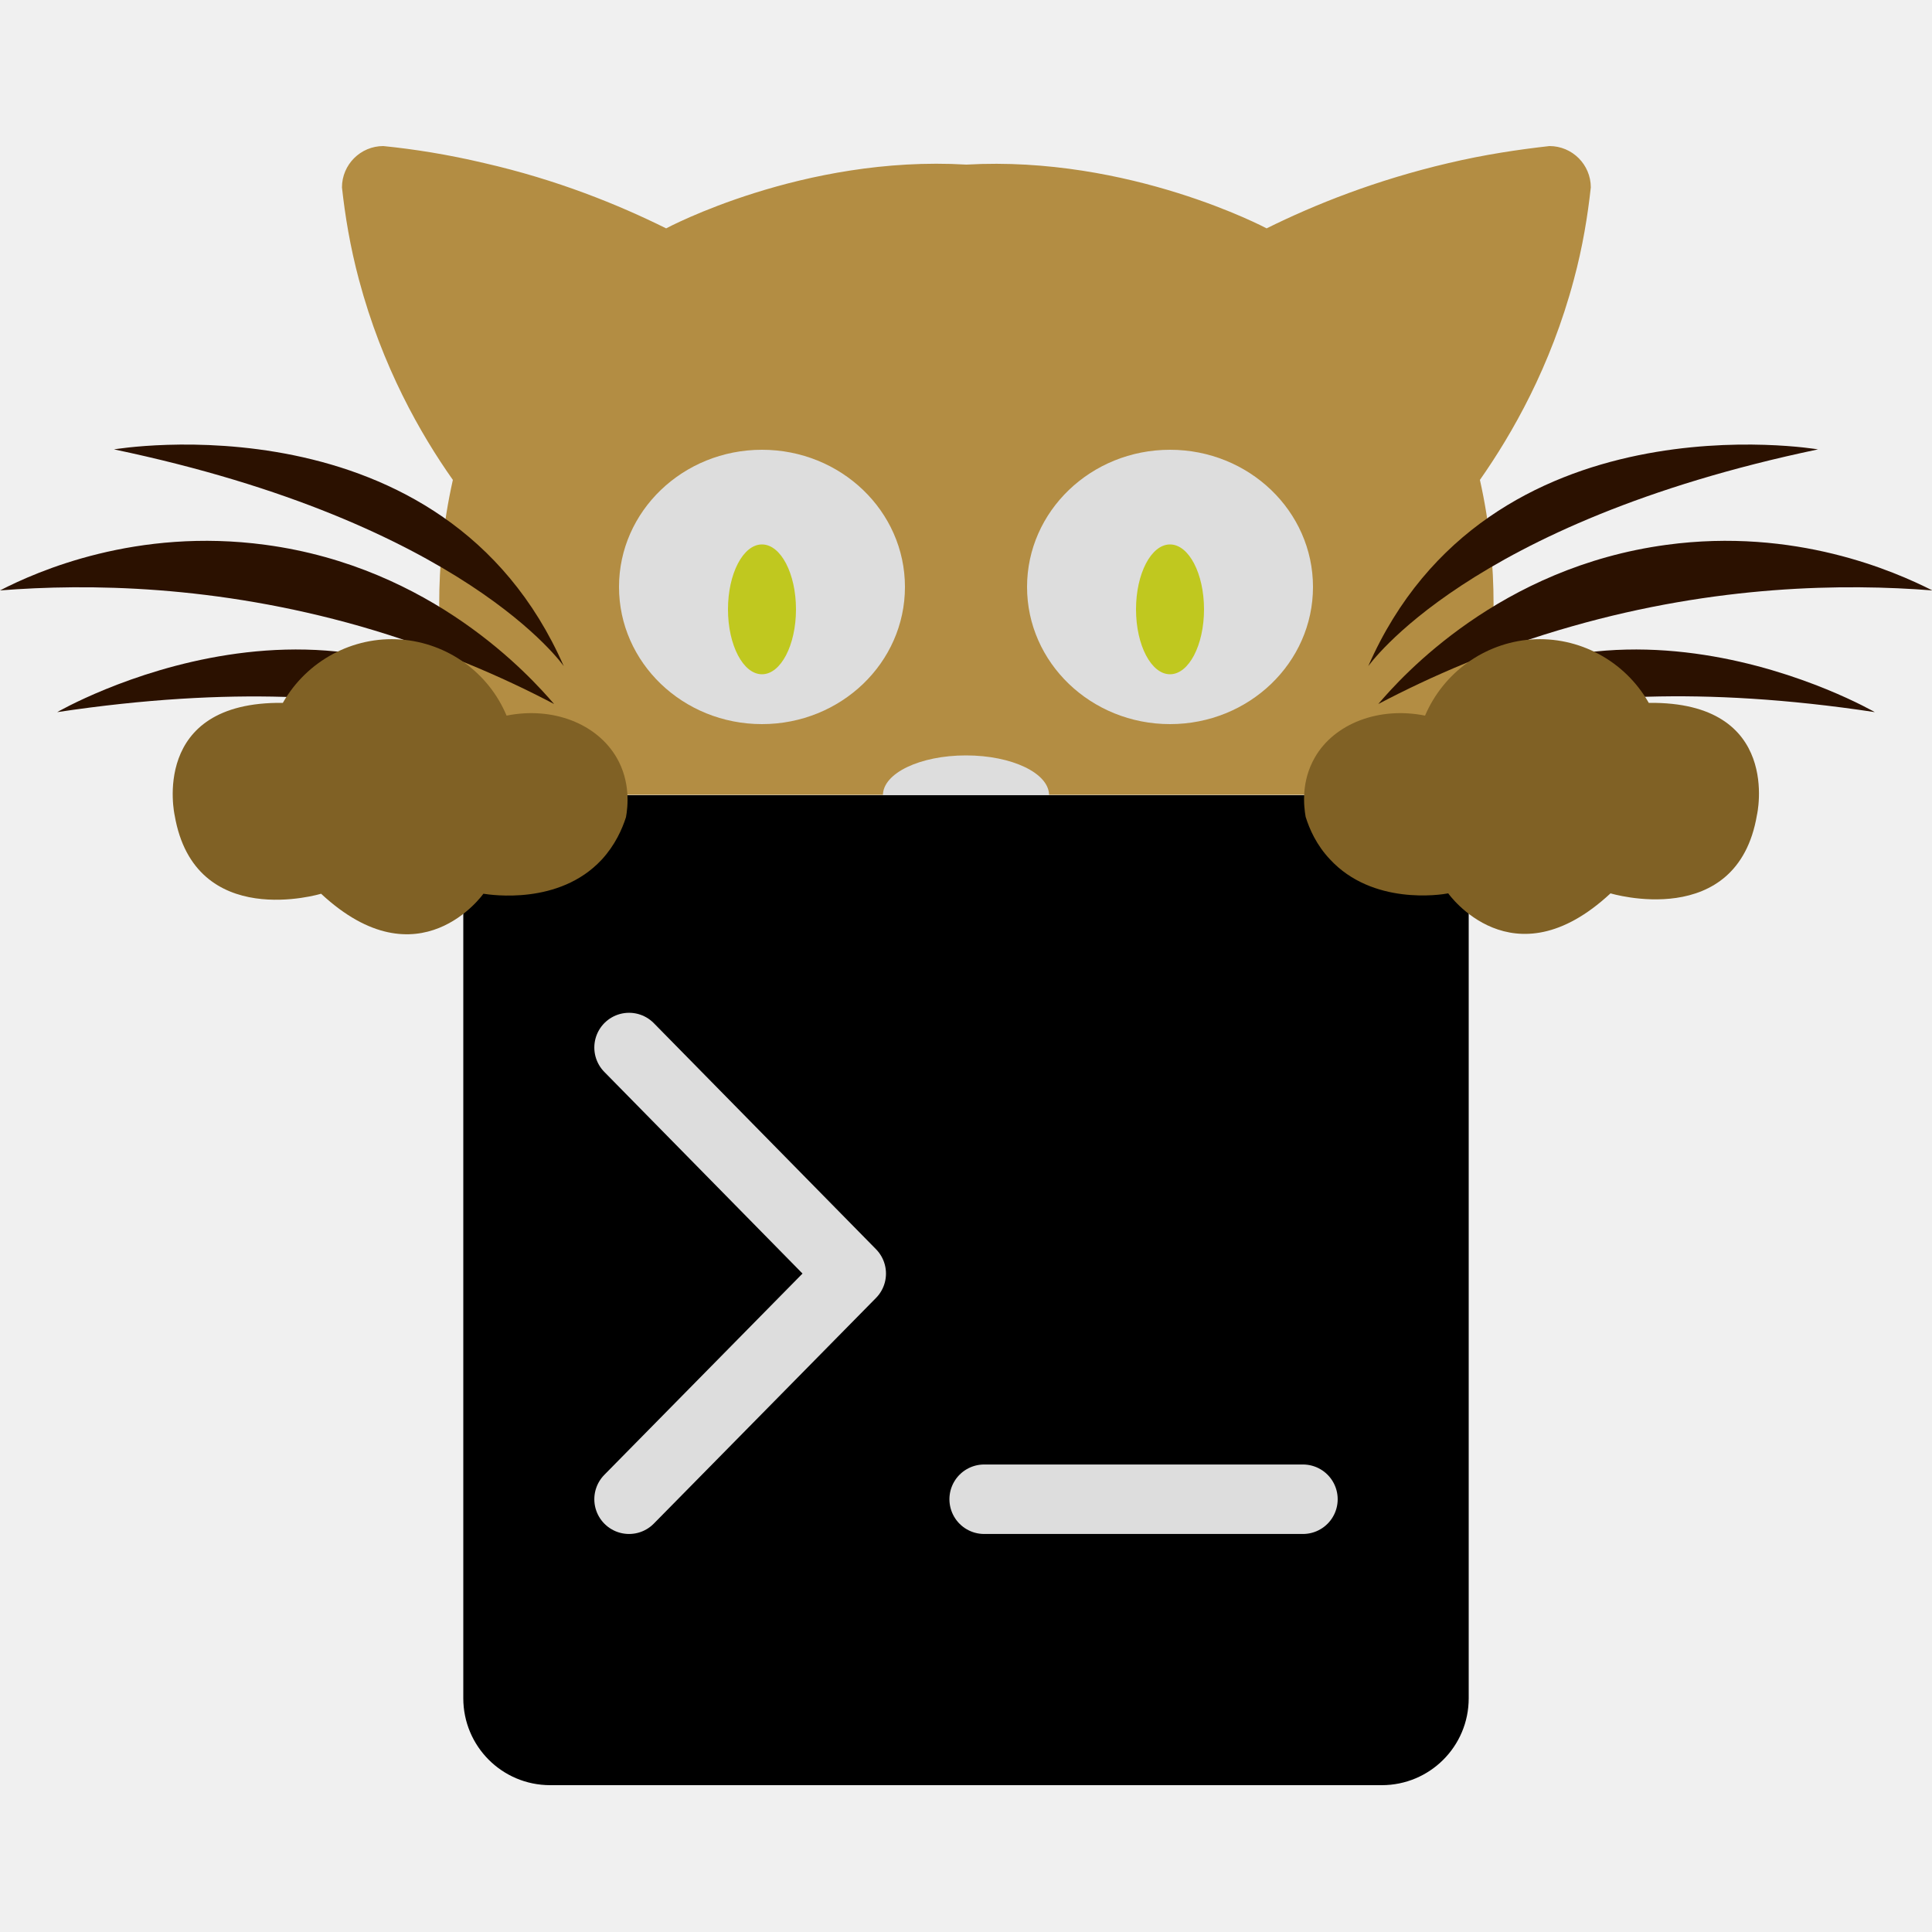
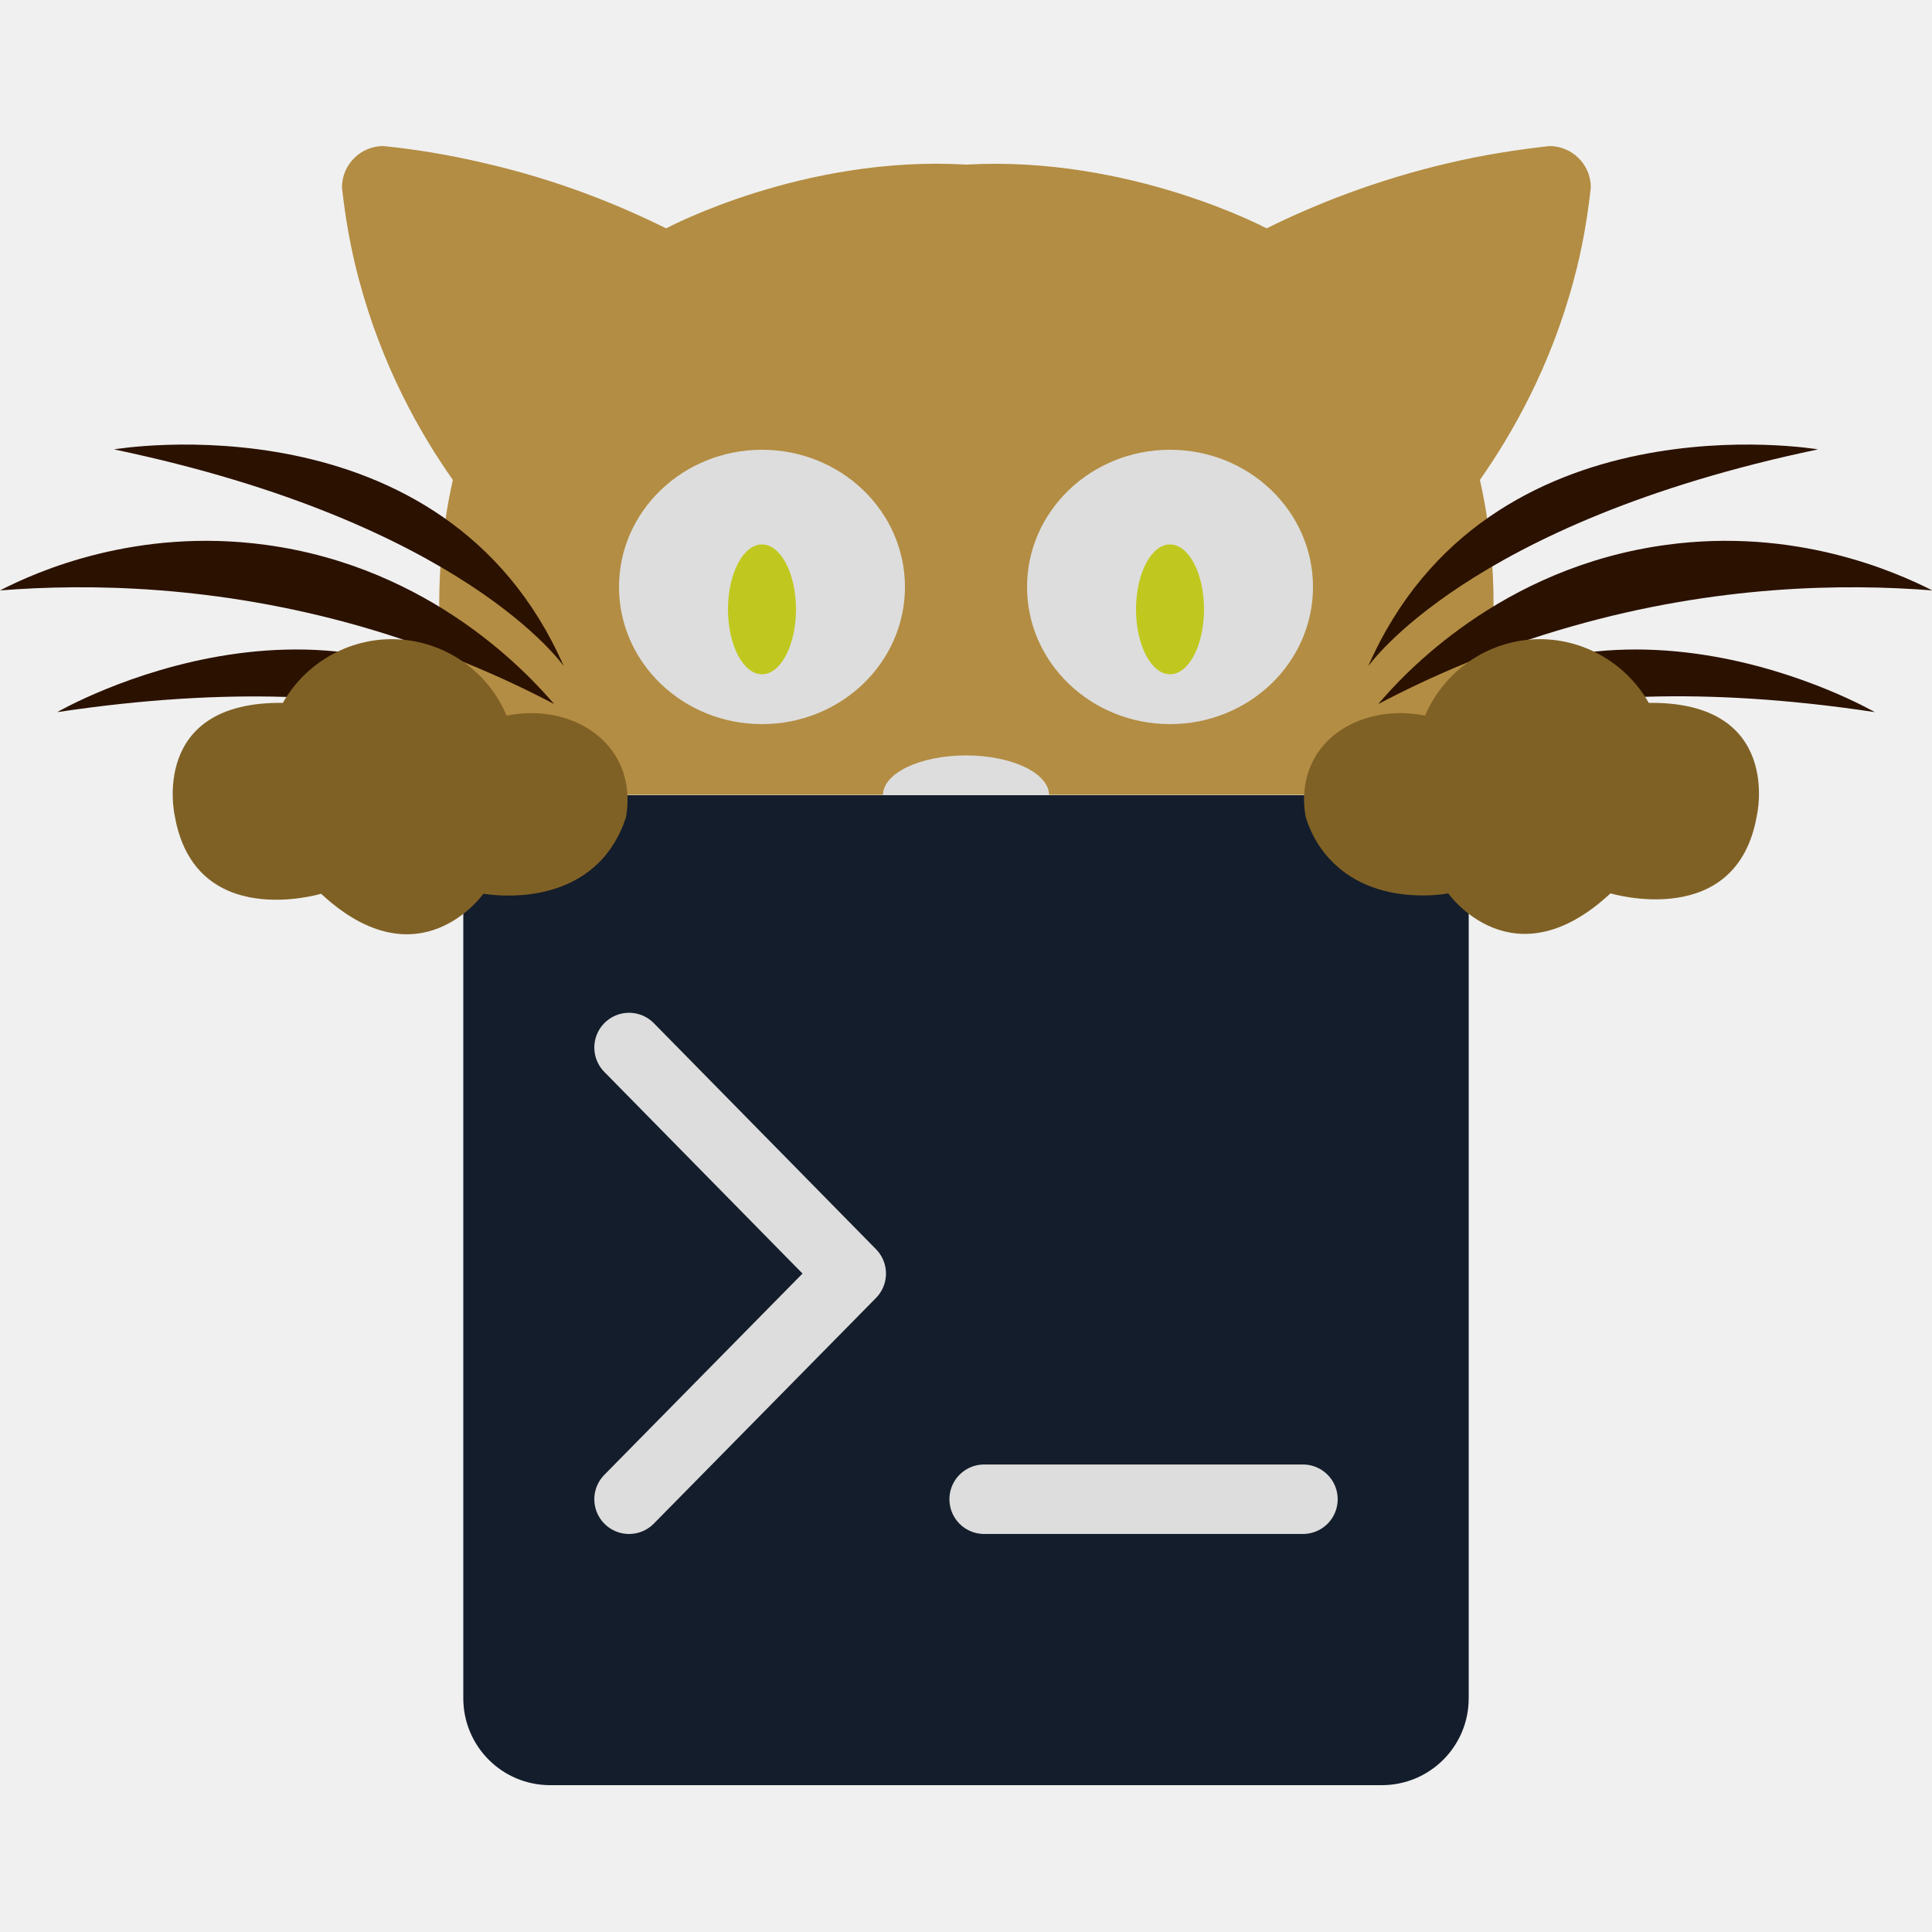
<svg xmlns="http://www.w3.org/2000/svg" width="512" height="512" viewBox="0 0 512 512" fill="none">
  <g clip-path="url(#clip0_26_261)">
-     <path d="M145.818 210.739H366.182C378.982 210.739 389.222 221.082 389.222 233.779V450.048C389.222 462.848 378.88 473.088 366.182 473.088H145.818C133.018 473.088 122.778 462.746 122.778 450.048V233.882C122.778 221.082 133.12 210.739 145.818 210.739Z" fill="black" />
+     <path d="M145.818 210.739H366.182C378.982 210.739 389.222 221.082 389.222 233.779V450.048C389.222 462.848 378.88 473.088 366.182 473.088H145.818C133.018 473.088 122.778 462.746 122.778 450.048V233.882C122.778 221.082 133.12 210.739 145.818 210.739Z" fill="#141D2B" />
    <path d="M166.707 277.606L225.587 337.51L166.707 397.312" stroke="#DDDDDD" stroke-width="18.414" stroke-miterlimit="10" stroke-linecap="round" stroke-linejoin="round" />
    <path d="M260.813 397.312H345.293" stroke="#DDDDDD" stroke-width="18.414" stroke-miterlimit="10" stroke-linecap="round" stroke-linejoin="round" />
    <path d="M421.581 49.664C421.581 43.622 416.666 38.707 410.624 38.707C402.432 39.629 393.421 40.96 383.898 43.213C364.646 47.718 348.467 54.17 335.667 60.518C335.667 60.518 299.418 41.165 256.102 43.622C212.787 41.062 176.538 60.518 176.538 60.518C163.738 54.17 147.558 47.616 128.307 43.213C118.784 40.96 109.773 39.526 101.581 38.707C95.539 38.707 90.624 43.622 90.624 49.664C91.443 57.139 92.774 65.331 95.13 74.138C101.274 97.178 111.411 114.995 120.013 127.181C109.466 174.182 125.338 210.637 125.338 210.637H256H386.867C386.867 210.637 402.739 174.182 392.192 127.181C400.794 114.893 410.931 97.178 417.075 74.138C419.43 65.434 420.762 57.139 421.581 49.664Z" fill="#B38D43" />
    <path d="M201.933 191.898C222.858 191.898 239.821 175.622 239.821 155.546C239.821 135.469 222.858 119.194 201.933 119.194C181.008 119.194 164.045 135.469 164.045 155.546C164.045 175.622 181.008 191.898 201.933 191.898Z" fill="#DDDDDD" />
    <path d="M310.067 191.898C330.992 191.898 347.955 175.622 347.955 155.546C347.955 135.469 330.992 119.194 310.067 119.194C289.142 119.194 272.179 135.469 272.179 155.546C272.179 175.622 289.142 191.898 310.067 191.898Z" fill="#DDDDDD" />
    <path d="M201.933 178.688C206.91 178.688 210.944 170.986 210.944 161.485C210.944 151.984 206.91 144.282 201.933 144.282C196.956 144.282 192.922 151.984 192.922 161.485C192.922 170.986 196.956 178.688 201.933 178.688Z" fill="#C0C81F" />
    <path d="M310.067 178.688C315.044 178.688 319.078 170.986 319.078 161.485C319.078 151.984 315.044 144.282 310.067 144.282C305.09 144.282 301.056 151.984 301.056 161.485C301.056 170.986 305.09 178.688 310.067 178.688Z" fill="#C0C81F" />
    <path d="M233.984 210.739C233.984 204.902 243.814 200.192 256 200.192C268.186 200.192 278.016 204.902 278.016 210.739" fill="#DDDDDD" />
    <path d="M30.208 119.091C123.187 138.547 149.402 176.538 149.402 176.538C117.658 104.141 30.208 119.091 30.208 119.091Z" fill="#2B1100" />
    <path d="M15.155 188.723C109.158 174.592 146.842 201.011 146.842 201.011C91.853 144.179 15.155 188.723 15.155 188.723Z" fill="#2B1100" />
    <path d="M70.349 144.384C36.25 139.776 9.933 151.347 0 156.467C23.347 154.624 57.139 155.034 95.539 165.99C115.814 171.827 133.018 179.302 146.842 186.573C140.493 179.2 114.586 150.323 70.349 144.384Z" fill="#2B1100" />
    <path d="M481.792 119.091C481.792 119.091 394.342 104.141 362.598 176.538C362.701 176.538 388.813 138.547 481.792 119.091Z" fill="#2B1100" />
    <path d="M365.158 201.011C365.158 201.011 402.944 174.49 496.845 188.723C496.845 188.723 420.147 144.179 365.158 201.011Z" fill="#2B1100" />
    <path d="M441.651 144.384C397.517 150.323 371.507 179.2 365.261 186.573C379.085 179.302 396.288 171.725 416.563 165.99C454.963 155.034 488.755 154.624 512.102 156.467C501.965 151.347 475.648 139.776 441.651 144.384Z" fill="#2B1100" />
    <path d="M134.246 189.645C129.434 178.176 118.579 170.394 106.189 169.472C93.491 168.55 81.306 175.104 74.957 186.266C39.526 185.856 46.285 216.064 46.285 216.064C51.61 246.989 85.094 236.851 85.094 236.851C111.104 261.018 128.102 236.851 128.102 236.851C130.15 237.158 148.173 239.923 159.437 227.84C163.021 223.949 164.864 219.75 165.888 216.576C166.4 213.811 167.117 207.155 163.43 200.806C158.208 191.795 146.534 187.187 134.246 189.645Z" fill="#806125" />
    <path d="M436.941 186.266C430.592 175.104 418.406 168.55 405.709 169.472C393.421 170.394 382.566 178.176 377.651 189.645C365.363 187.187 353.587 191.795 348.467 200.704C344.781 207.053 345.498 213.606 346.01 216.474C347.034 219.75 348.877 223.949 352.461 227.738C363.725 239.923 381.747 237.158 383.795 236.749C383.795 236.749 400.794 260.915 426.803 236.749C426.803 236.749 460.39 246.886 465.613 215.962C465.613 216.064 472.474 185.856 436.941 186.266Z" fill="#806125" />
  </g>
  <defs>
    <clipPath id="clip0_26_261">
      <rect width="512" height="512" fill="white" />
    </clipPath>
  </defs>
</svg>
